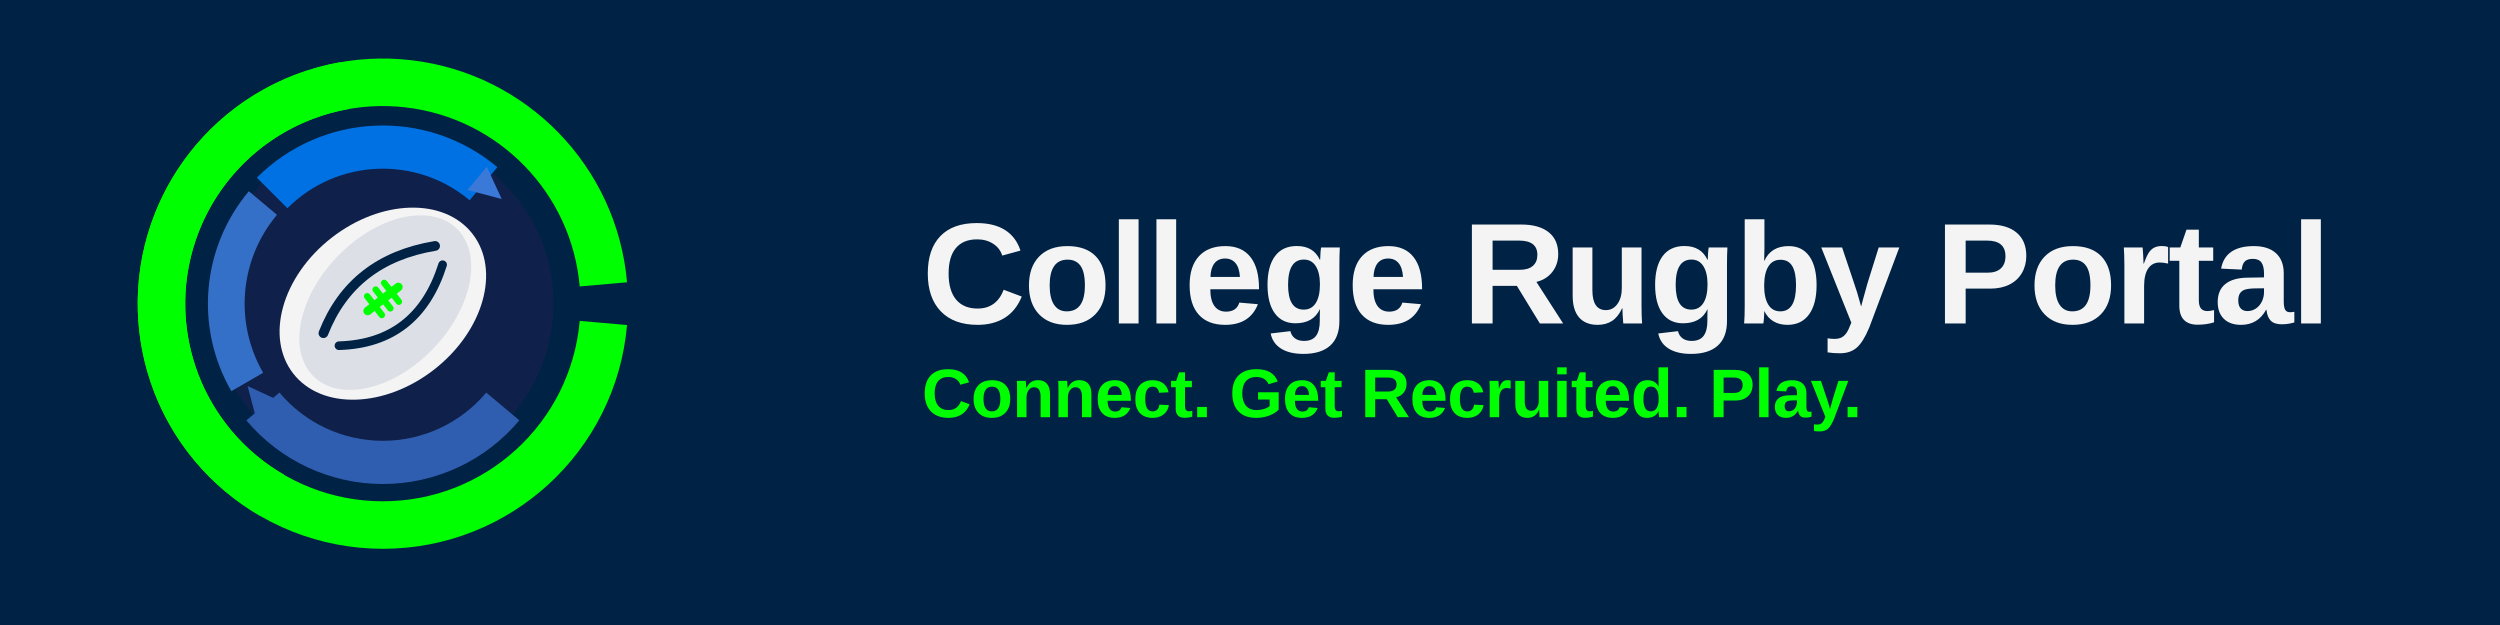
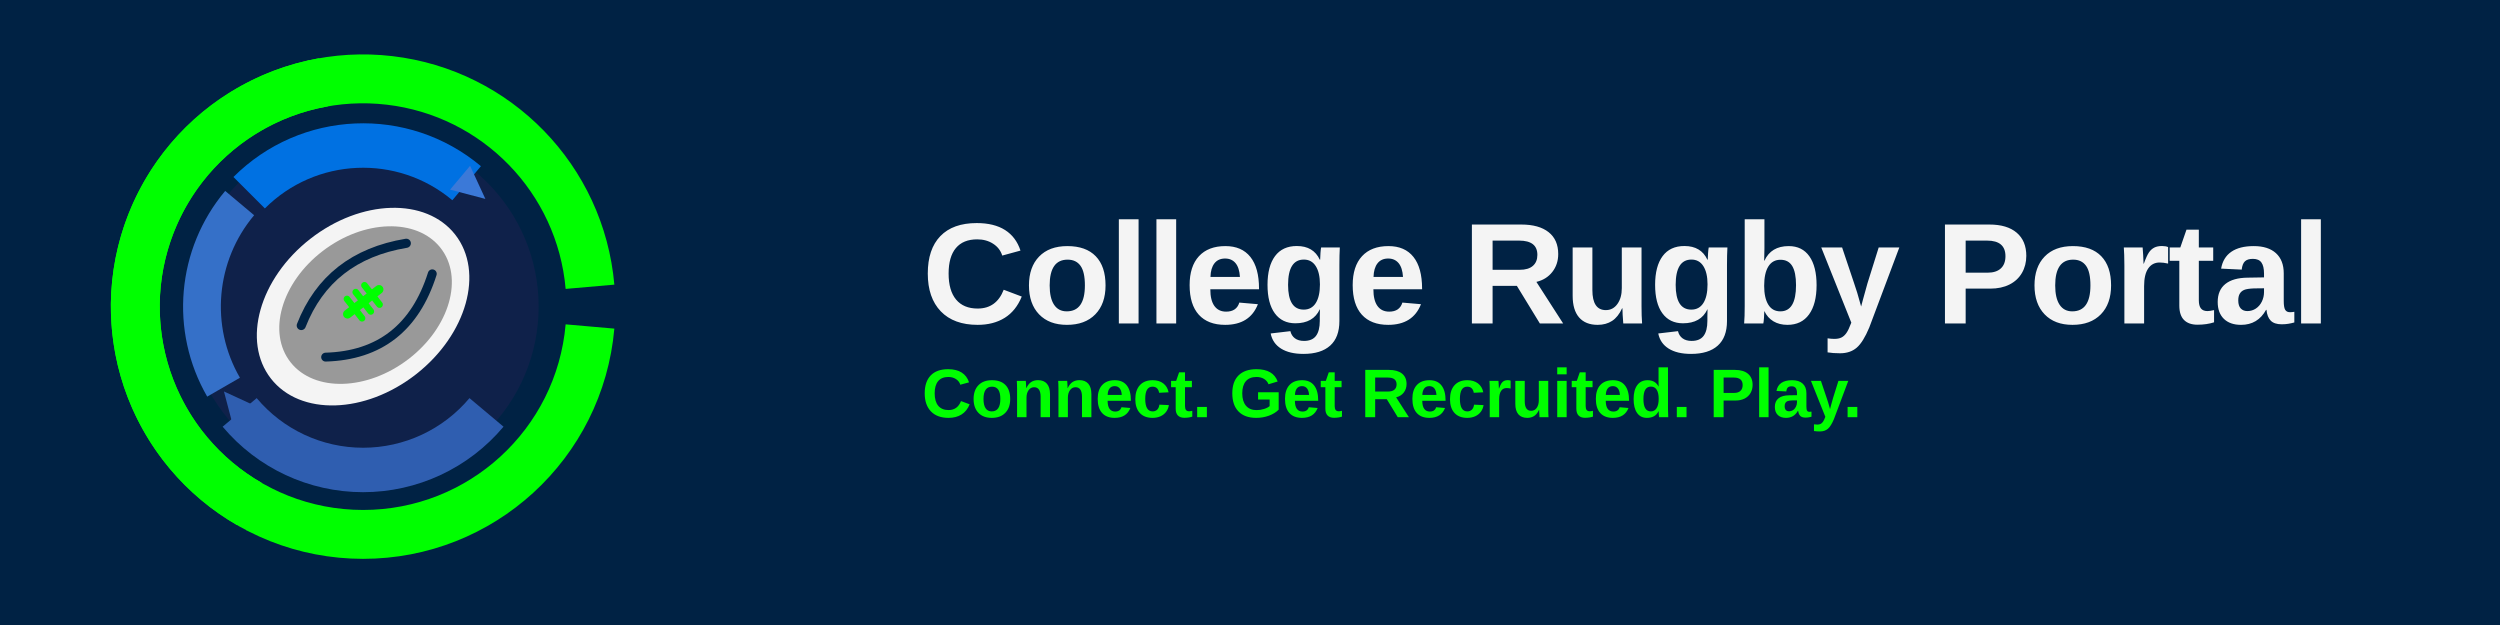
<svg xmlns="http://www.w3.org/2000/svg" width="1600" height="400" viewBox="0 0 1600 400" version="1.1" id="svg6803">
  <defs id="defs6807" />
  <rect width="100%" height="100%" fill="#002244" id="rect6757" />
  <text x="590" y="207" text-anchor="start" fill="#f4f4f4" font-family="Montserrat, Poppins, Arial, Helvetica, sans-serif" font-size="92px" font-weight="800" letter-spacing="-1.5" id="text6799">College Rugby Portal</text>
  <text x="590" y="267" text-anchor="start" fill="#69be28" font-family="Montserrat, Poppins, Arial, Helvetica, sans-serif" font-size="44px" font-weight="700" letter-spacing="-0.4" id="text6801" style="fill:#00ff00">Connect. Get Recruited. Play.</text>
-   <g id="g259" transform="matrix(0.6911036,0,0,0.6911036,-108.8221,-68.27085)">
+   <g id="g6493" transform="matrix(0.7111037,0,0,0.7111037,-131.7122,-73.97585)">
    <path d="M 409.5,557.54 A 205,205 0 1 1 716.22,362.13" fill="none" stroke="#69BE28" stroke-width="44" stroke-linecap="butt" id="path221" style="stroke:#00ff00" />
-     <polygon points="383.52,542.54 407.59,581.84 429.59,543.73 " fill="#69be28" id="polygon223" />
+     <polygon points="407.59,581.84 429.59,543.73 383.52,542.54 " fill="#69be28" id="polygon223" />
    <path d="M 716.22,397.87 A 205,205 0 1 1 476.4,178.11" fill="none" stroke="#69BE28" stroke-width="44" stroke-linecap="butt" id="path225" style="stroke:#00ff00" />
-     <polygon points="505.95,172.9 462.24,158.27 469.88,201.6 " fill="#69BE28" id="polygon227" style="fill:#00ff00" />
+     <polygon points="462.24,158.27 469.88,201.6 505.95,172.9 " fill="#69BE28" id="polygon227" style="fill:#00ff00" />
    <circle cx="512" cy="380" r="158" fill="#0f214a" id="circle229" />
    <path d="M 409.47,277.47 A 145,145 0 0 1 605.2,268.92" fill="none" stroke="#244B86" stroke-width="40" stroke-linecap="butt" id="path231" style="stroke:#0071e2;stroke-opacity:1" />
-     <polygon points="622.06,283.06 608.3,253.25 590.31,274.7 " fill="#244B86" id="polygon233" style="fill:#3b79d8;fill-opacity:1" />
+     <polygon points="608.3,253.25 590.31,274.7 622.06,283.06 " fill="#244B86" id="polygon233" style="fill:#3b79d8;fill-opacity:1" />
    <path d="m 623.08,475.2 a 145,145 0 0 1 -222.16,0" fill="none" stroke="#1b3767" stroke-width="40" stroke-linecap="butt" id="path235" style="fill:none;fill-opacity:1;stroke:#2f5eb0;stroke-opacity:1" />
-     <polygon points="386.78,456.35 395.15,488.1 416.6,470.1 " fill="#1B3767" id="polygon237" style="fill:#2f5eb0;fill-opacity:1" />
+     <polygon points="395.15,488.1 416.6,470.1 386.78,456.35 " fill="#1B3767" id="polygon237" style="fill:#2f5eb0;fill-opacity:1" />
    <path d="M 386.43,452.5 A 145,145 0 0 1 400.92,286.8" fill="none" stroke="#244B86" stroke-width="34" stroke-linecap="butt" id="path239" style="stroke:#3570c8;stroke-opacity:1" />
-     <g transform="rotate(-38,807.8001,-553.478)" id="g257">
-       <ellipse fill="#f4f4f4" id="ellipse241" ry="77.318" rx="105.234" cy="0" cx="0" />
-       <ellipse fill="#d9dde4" opacity="0.9" id="ellipse243" transform="matrix(0.9983169,-0.05799532,-0.05636784,0.9984101,0,0)" style="stroke-width:1.211" ry="62.267" rx="94.83" cy="0.751" cx="2.416" />
-       <path d="m -60.193,-12.345 q 63,-37.2 131.25,0" fill="none" stroke="#002244" stroke-width="9" stroke-linecap="round" id="path245" />
-       <path d="m -55.993,5.655 q 58.8,43.2 121.8,0" fill="none" stroke="#002244" stroke-width="8" stroke-linecap="round" id="path247" />
-       <line x1="-15.193" y1="-3.345" x2="20.807" y2="-3.345" stroke="#69be28" stroke-width="8" stroke-linecap="round" id="line249" style="fill:#00ff00;stroke:#00ff00" />
-       <line x1="-7.193" y1="-14.345" x2="-7.193" y2="7.655" stroke="#69be28" stroke-width="6" stroke-linecap="round" id="line251" style="fill:#00ff00;stroke:#00ff00" />
-       <line x1="2.807" y1="-14.345" x2="2.807" y2="7.655" stroke="#69be28" stroke-width="6" stroke-linecap="round" id="line253" style="fill:#00ff00;stroke:#00ff00" />
-       <line x1="12.807" y1="-14.345" x2="12.807" y2="7.655" stroke="#69be28" stroke-width="6" stroke-linecap="round" id="line255" style="fill:#00ff00;stroke:#00ff00" />
-     </g>
+     <ellipse fill="#f4f4f4" id="ellipse241" ry="77.318" rx="105.234" cy="614.663" cx="169.51" transform="rotate(-38)" />
+     <ellipse fill="#f4f4f4" id="ellipse4719" ry="62.084" rx="84.875" cy="613.482" cx="166.66" style="fill:#999999;stroke-width:0.805" transform="matrix(0.7934447,-0.6086424,0.6226629,0.7824902,0,0)" />
+     <path d="m 478.299,425.449 q 72.932,-2.159 95.98,-74.988" fill="none" stroke="#002244" stroke-width="8" stroke-linecap="round" id="path247" />
+     <path d="m 456.365,396.993 q 24.442,-62.374 94.532,-74.011" fill="none" stroke="#002244" stroke-width="8.235" stroke-linecap="round" id="path245" />
+     <line x1="497.969" y1="386.718" x2="526.337" y2="364.554" stroke="#69be28" stroke-width="8" stroke-linecap="round" id="line249" style="fill:#00ff00;stroke:#00ff00" />
+     <line x1="497.501" y1="373.124" x2="511.045" y2="390.461" stroke="#69be28" stroke-width="6" stroke-linecap="round" id="line251" style="fill:#00ff00;stroke:#00ff00" />
+     <line x1="505.381" y1="366.968" x2="518.925" y2="384.304" stroke="#69be28" stroke-width="6" stroke-linecap="round" id="line253" style="fill:#00ff00;stroke:#00ff00" />
+     <line x1="513.261" y1="360.811" x2="526.805" y2="378.147" stroke="#69be28" stroke-width="6" stroke-linecap="round" id="line255" style="fill:#00ff00;stroke:#00ff00" />
  </g>
</svg>
